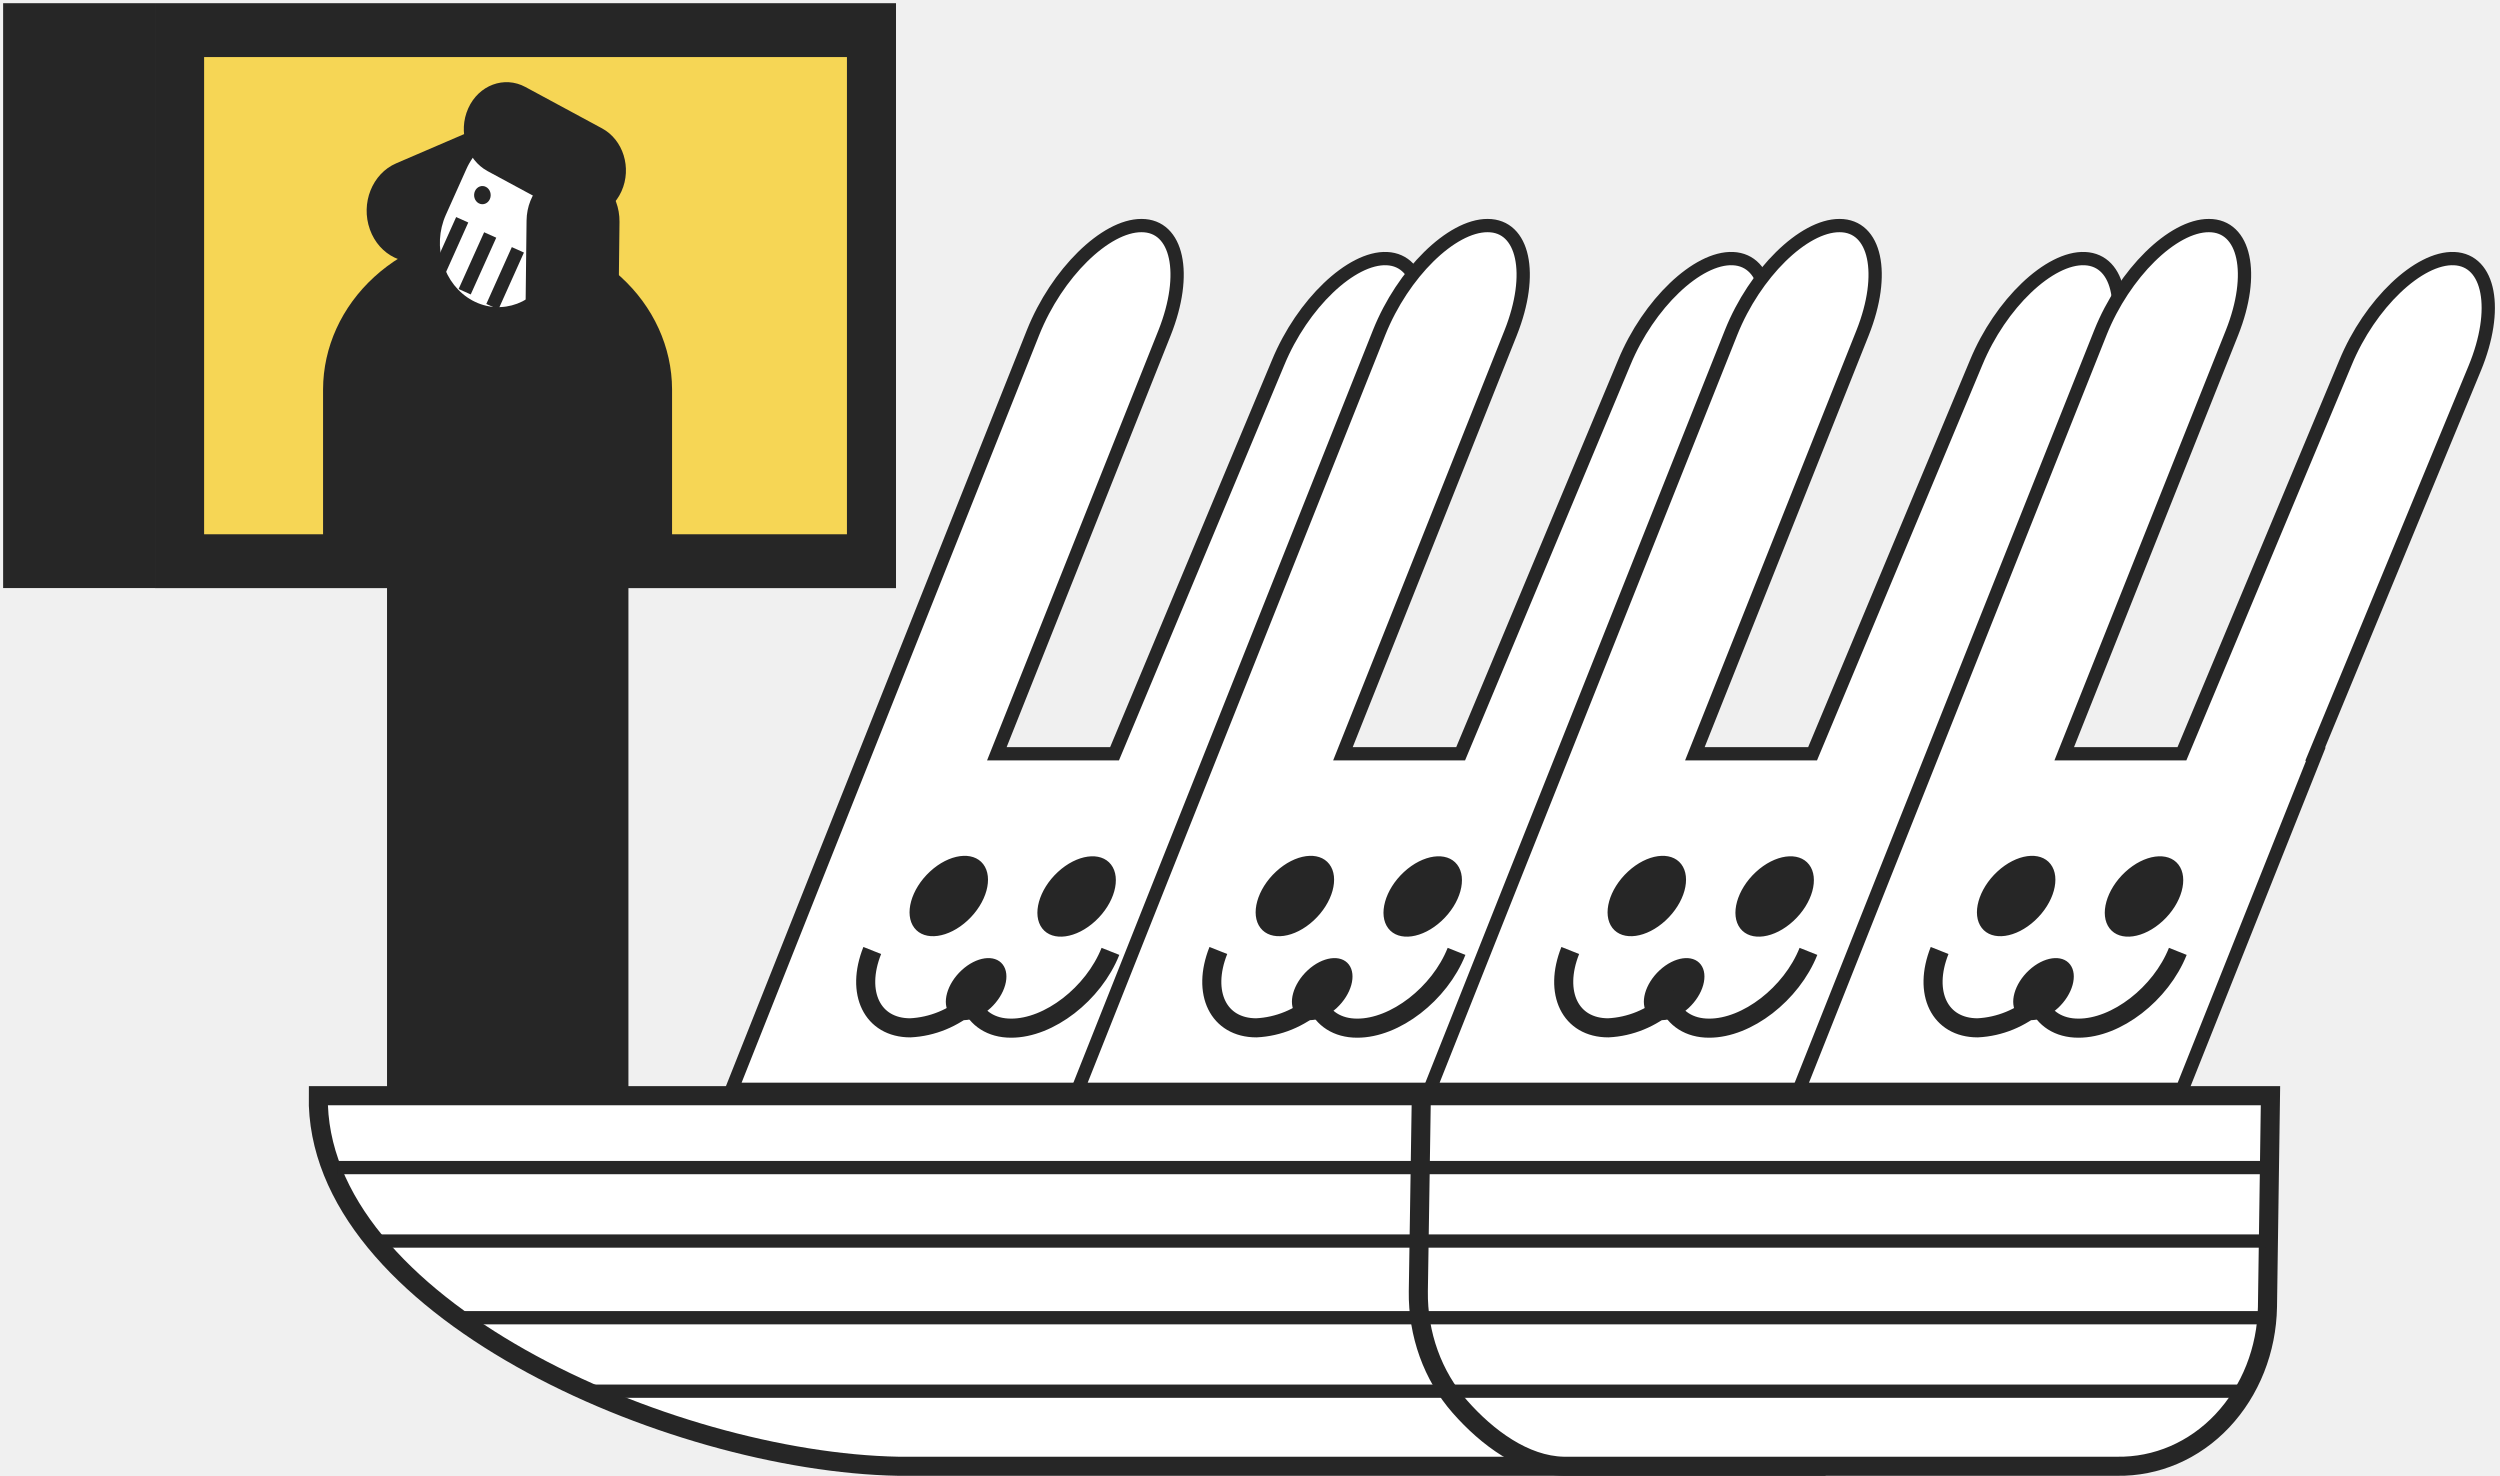
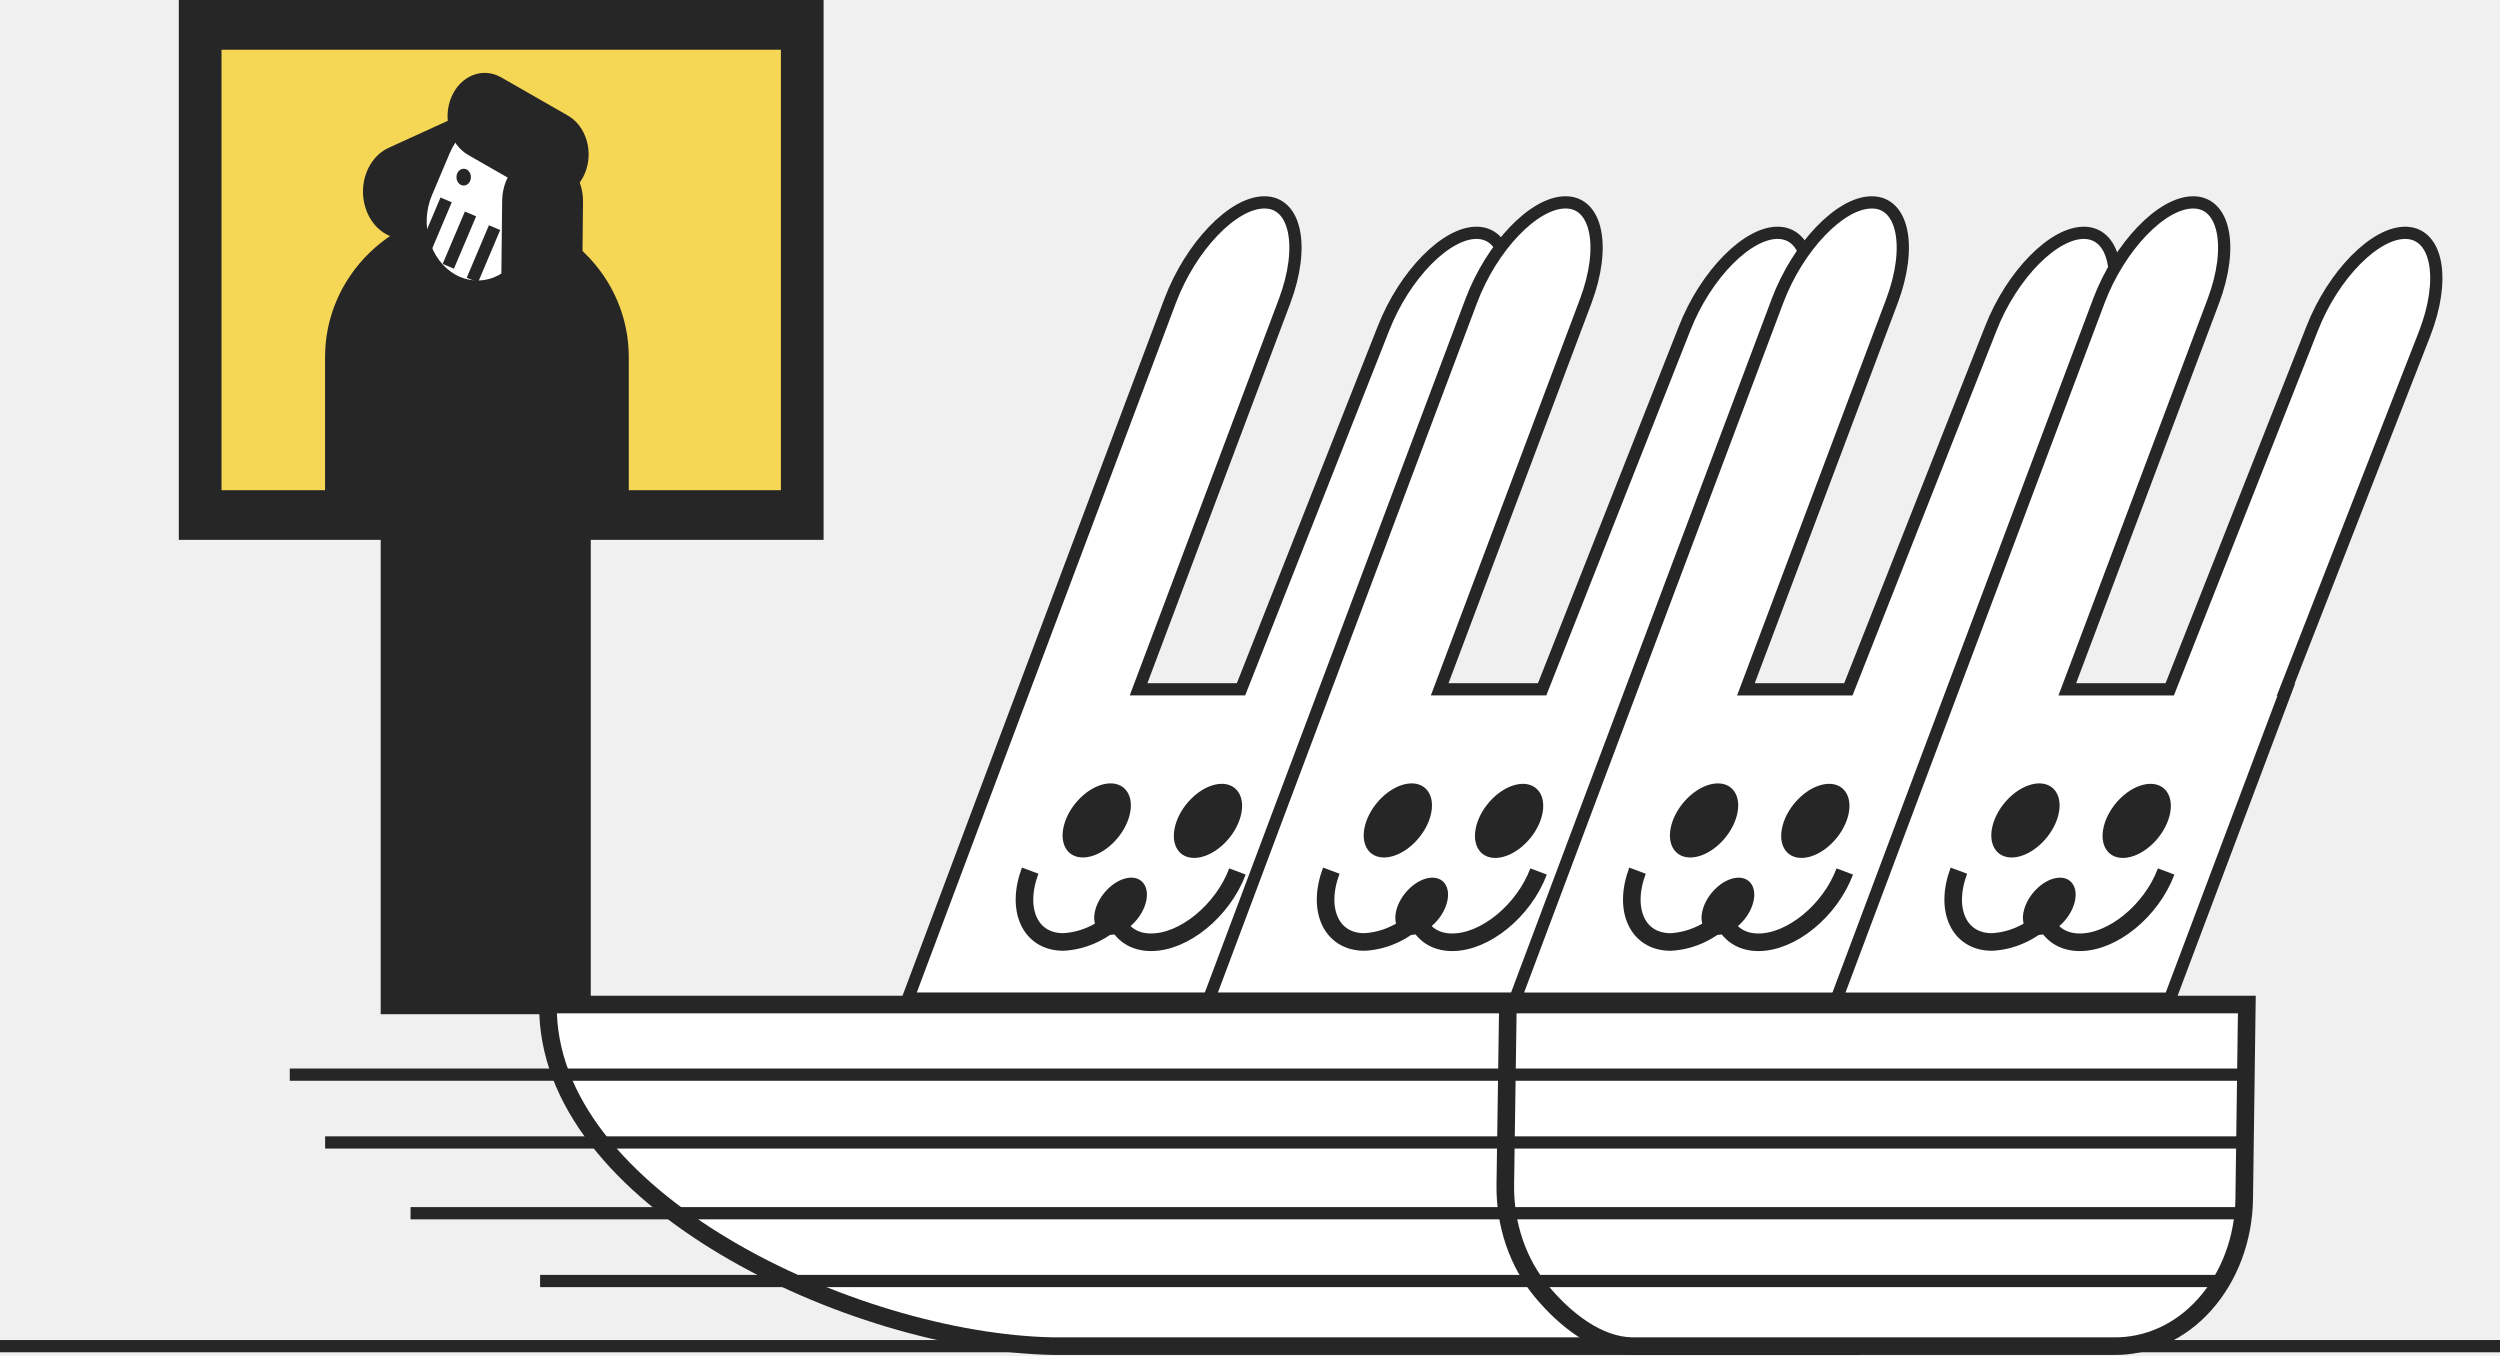
- <svg xmlns="http://www.w3.org/2000/svg" width="393" height="232" fill="none">
-   <path d="M179.454 35.459c5.665 0 7.3 7.584 3.627 16.837l-26.379 66.2h18.503l25.723-61.51c3.811-9.227 11.514-16.584 17.087-16.332 5.573.253 7.035 7.99 3.224 17.23l-25.089 60.675h.103l-21.002 52.68h-60.208l13.288-33.441 7.714-19.365 26.368-66.2c3.707-9.253 11.353-16.8 17.041-16.774z" fill="#fff" stroke="#262626" stroke-width="2.087" stroke-miterlimit="10" />
-   <path d="M149.266 159.361c-1.259-1.638-.408-4.7 1.901-6.838s5.201-2.543 6.46-.905c1.259 1.638.408 4.699-1.901 6.838-2.309 2.138-5.201 2.543-6.46.905zM143.736 145.867c-1.632-2.124-.532-6.089 2.457-8.858 2.99-2.768 6.736-3.291 8.368-1.167 1.632 2.124.531 6.09-2.458 8.858-2.989 2.769-6.736 3.291-8.367 1.167zM163.833 145.94c-1.632-2.124-.531-6.09 2.458-8.859 2.989-2.768 6.736-3.291 8.367-1.167 1.632 2.124.532 6.09-2.457 8.858-2.99 2.769-6.736 3.291-8.368 1.168z" fill="#262626" />
-   <path d="M174.562 149.555c-2.659 6.687-9.66 12.097-15.624 12.072-3.132 0-5.354-1.53-6.368-3.931-2.709 2.354-6.024 3.712-9.476 3.88-5.964 0-8.636-5.473-5.976-12.16" stroke="#262626" stroke-width="3" stroke-miterlimit="10" />
-   <path d="M233.86 35.459c5.665 0 7.3 7.584 3.627 16.837l-26.379 66.2h18.503l25.723-61.51c3.811-9.227 11.514-16.584 17.087-16.332 5.573.253 7.036 7.99 3.224 17.23l-25.089 60.675h.103l-21.002 52.68h-60.208l13.288-33.441 7.714-19.365 26.368-66.2c3.708-9.253 11.353-16.8 17.041-16.774z" fill="#fff" stroke="#262626" stroke-width="2.087" stroke-miterlimit="10" />
-   <path d="M203.672 159.361c-1.259-1.638-.407-4.7 1.902-6.838 2.308-2.138 5.2-2.543 6.459-.905 1.259 1.638.408 4.699-1.901 6.838-2.309 2.138-5.201 2.543-6.46.905zM198.142 145.867c-1.632-2.124-.532-6.089 2.458-8.858 2.989-2.768 6.735-3.291 8.367-1.167 1.632 2.124.532 6.09-2.458 8.858-2.989 2.769-6.735 3.291-8.367 1.167zM218.239 145.94c-1.631-2.124-.531-6.09 2.458-8.859 2.99-2.768 6.736-3.291 8.368-1.167 1.632 2.124.531 6.09-2.458 8.858-2.989 2.769-6.736 3.291-8.368 1.168z" fill="#262626" />
-   <path d="M228.969 149.555c-2.66 6.687-9.661 12.097-15.625 12.072-3.132 0-5.354-1.53-6.367-3.931-2.709 2.354-6.025 3.712-9.477 3.88-5.964 0-8.635-5.473-5.976-12.16" stroke="#262626" stroke-width="3" stroke-miterlimit="10" />
-   <path d="M289.184 35.459c5.665 0 7.3 7.584 3.627 16.837l-26.379 66.2h18.504l25.722-61.51c3.812-9.227 11.515-16.584 17.088-16.332 5.572.253 7.035 7.99 3.224 17.23l-25.09 60.675h.104l-21.002 52.68h-60.208l13.287-33.441 7.715-19.365 26.367-66.2c3.708-9.253 11.353-16.8 17.041-16.774z" fill="#fff" stroke="#262626" stroke-width="2.087" stroke-miterlimit="10" />
-   <path d="M258.996 159.361c-1.258-1.638-.407-4.7 1.902-6.838 2.309-2.138 5.201-2.543 6.459-.905 1.259 1.638.408 4.699-1.901 6.838-2.309 2.138-5.201 2.543-6.46.905zM253.466 145.867c-1.632-2.124-.532-6.089 2.458-8.858 2.989-2.768 6.735-3.291 8.367-1.167 1.632 2.124.532 6.09-2.458 8.858-2.989 2.769-6.735 3.291-8.367 1.167zM273.564 145.94c-1.632-2.124-.532-6.09 2.457-8.859 2.99-2.768 6.736-3.291 8.368-1.167 1.632 2.124.531 6.09-2.458 8.858-2.989 2.769-6.735 3.291-8.367 1.168z" fill="#262626" />
-   <path d="M284.289 149.555c-2.66 6.687-9.66 12.097-15.625 12.072-3.132 0-5.354-1.53-6.367-3.931-2.709 2.354-6.025 3.712-9.476 3.88-5.965 0-8.636-5.473-5.976-12.16" stroke="#262626" stroke-width="3" stroke-miterlimit="10" />
+ <svg xmlns="http://www.w3.org/2000/svg" width="520" height="282" fill="none">
+   <path d="M263.021 42.094c6.522 0 8.405 9.25 4.176 20.537l-30.373 80.746h21.305l29.617-75.026c4.388-11.255 13.258-20.229 19.674-19.92 6.417.308 8.101 9.744 3.712 21.015l-28.888 74.008h.12l-24.182 64.256h-69.324l15.299-40.789 8.883-23.621 30.36-80.746c4.269-11.286 13.072-20.491 19.621-20.46z" fill="#fff" stroke="#262626" stroke-width="2.545" stroke-miterlimit="10" />
+   <path d="M228.264 193.223c-1.45-1.998-.47-5.732 2.189-8.34 2.659-2.609 5.989-3.103 7.438-1.105 1.45 1.999.469 5.733-2.189 8.341-2.659 2.608-5.989 3.103-7.438 1.104zM221.887 176.763c-1.88-2.591-.612-7.428 2.83-10.805s7.755-4.015 9.635-1.424c1.879 2.591.612 7.428-2.831 10.805-3.442 3.377-7.755 4.014-9.634 1.424zM245.027 176.857c-1.879-2.591-.612-7.429 2.83-10.806 3.442-3.377 7.756-4.014 9.635-1.423 1.879 2.59.612 7.428-2.83 10.805s-7.756 4.014-9.635 1.424z" fill="#262626" />
+   <path d="M257.391 181.265c-3.063 8.157-11.123 14.756-17.991 14.726-3.606 0-6.165-1.866-7.331-4.796-3.119 2.872-6.937 4.528-10.911 4.734-6.868 0-9.943-6.677-6.881-14.833" stroke="#262626" stroke-width="3.659" stroke-miterlimit="10" />
+   <path d="M325.654 42.094c6.522 0 8.405 9.25 4.176 20.537l-30.373 80.746h21.305l29.617-75.026c4.388-11.255 13.257-20.229 19.674-19.92 6.417.308 8.1 9.744 3.712 21.015l-28.888 74.008h.119l-24.181 64.256h-69.324l15.299-40.789 8.883-23.621 30.359-80.746c4.269-11.286 13.072-20.491 19.622-20.46z" fill="#fff" stroke="#262626" stroke-width="2.545" stroke-miterlimit="10" />
+   <path d="M290.897 193.225c-1.45-1.998-.47-5.732 2.189-8.34 2.658-2.609 5.988-3.103 7.438-1.105 1.449 1.998.469 5.733-2.189 8.341-2.659 2.608-5.989 3.103-7.438 1.104zM284.519 176.765c-1.879-2.591-.612-7.429 2.83-10.805 3.443-3.377 7.756-4.015 9.635-1.424 1.879 2.59.612 7.428-2.83 10.805s-7.756 4.014-9.635 1.424zM307.66 176.861c-1.879-2.591-.612-7.429 2.83-10.806 3.442-3.377 7.756-4.014 9.635-1.423 1.879 2.59.612 7.428-2.83 10.805s-7.756 4.014-9.635 1.424z" fill="#262626" />
+   <path d="M320.023 181.267c-3.062 8.157-11.123 14.756-17.99 14.725-3.606 0-6.165-1.865-7.331-4.795-3.119 2.872-6.937 4.528-10.911 4.734-6.868 0-9.944-6.677-6.881-14.833" stroke="#262626" stroke-width="3.659" stroke-miterlimit="10" />
+   <path d="M389.349 42.098c6.523 0 8.405 9.25 4.176 20.537l-30.373 80.746h21.305l29.617-75.026c4.388-11.255 13.258-20.229 19.674-19.92 6.417.308 8.101 9.744 3.712 21.015l-28.888 74.008h.12l-24.182 64.256h-69.324l15.299-40.789 8.883-23.621 30.36-80.746c4.269-11.286 13.072-20.491 19.621-20.46z" fill="#fff" stroke="#262626" stroke-width="2.545" stroke-miterlimit="10" />
+   <path d="M354.592 193.227c-1.45-1.998-.469-5.732 2.189-8.34 2.659-2.609 5.989-3.103 7.438-1.105 1.45 1.998.47 5.733-2.189 8.341-2.659 2.608-5.989 3.103-7.438 1.104zM348.215 176.767c-1.879-2.591-.612-7.429 2.83-10.805 3.442-3.377 7.756-4.015 9.635-1.424 1.879 2.59.612 7.428-2.83 10.805-3.443 3.377-7.756 4.014-9.635 1.424zM371.355 176.859c-1.879-2.591-.612-7.429 2.83-10.806 3.442-3.377 7.756-4.014 9.635-1.423 1.879 2.59.612 7.428-2.83 10.805s-7.756 4.014-9.635 1.424z" fill="#262626" />
+   <path d="M383.715 181.269c-3.063 8.157-11.123 14.756-17.991 14.725-3.606 0-6.164-1.865-7.331-4.795-3.119 2.872-6.937 4.528-10.911 4.734-6.867 0-9.943-6.677-6.881-14.833" stroke="#262626" stroke-width="3.659" stroke-miterlimit="10" />
  <g clip-path="url(#a)">
-     <path d="M60.841 90.389H98.79v82.858H60.841V90.389z" fill="#262626" />
-     <path d="M28.23 4.732h108.766v83.473H28.231V4.732z" fill="#F6D655" />
-     <path d="M32.086 8.966V83.99h101.052V8.966H32.086zM24.373.5h116.479v91.956H24.372V.5zM.489.5h23.882v91.939H.49V.5z" fill="#262626" />
-     <path d="M105.648 85.367V61.203c-.019-6.635-2.919-12.993-8.066-17.686-5.146-4.694-12.122-7.34-19.403-7.363-7.268.04-14.224 2.695-19.355 7.386-5.13 4.692-8.02 11.04-8.04 17.663v24.164" fill="#262626" />
-     <path d="m85.346 24.352.006.016c1.471 4.118-.378 8.765-4.13 10.38l-13.616 5.859c-3.752 1.615-7.987-.415-9.458-4.532l-.005-.016c-1.472-4.118.377-8.765 4.13-10.38l13.616-5.859c3.752-1.615 7.986.415 9.457 4.532z" fill="#262626" />
-     <path d="M73.322 26.558c2.239-4.993 7.74-7.048 12.29-4.592 4.548 2.457 6.421 8.495 4.183 13.487l-3.229 7.201c-2.238 4.993-7.74 7.048-12.289 4.592-4.549-2.457-6.422-8.495-4.183-13.487l3.228-7.201z" fill="#fff" />
-     <path d="M90.164 26.768h.016c4.03.056 7.255 3.686 7.205 8.11L97.2 50.926c-.05 4.423-3.358 7.963-7.388 7.907h-.016c-4.03-.055-7.255-3.686-7.205-8.108l.184-16.05c.05-4.423 3.359-7.963 7.388-7.908z" fill="#262626" />
-     <path d="m73.6 17.046.007-.016c1.637-3.65 5.66-5.152 8.985-3.356l12.057 6.51c3.325 1.797 4.695 6.211 3.058 9.861l-.006.015c-1.637 3.65-5.66 5.153-8.985 3.357L76.66 26.906c-3.326-1.796-4.695-6.21-3.059-9.86z" fill="#262626" />
-     <path d="m81.41 39.273-4.011 8.94M77.059 36.938l-4.012 8.922M72.66 34.549l-4.011 8.94" stroke="#262626" stroke-width="2.087" stroke-miterlimit="10" />
-     <path d="M74.663 30.042c.318-.71 1.1-1.001 1.745-.652.646.349.912 1.206.595 1.915-.318.71-1.1 1.001-1.746.652-.646-.349-.912-1.206-.594-1.915z" fill="#262626" />
+     <path d="M79.186 109.771h43.693v101.185H79.186V109.771z" fill="#262626" />
+     <path d="M41.639 5.17H166.87v101.934H41.639V5.17z" fill="#F6D655" />
+     <path d="M46.076 10.338v91.617h116.351V10.338H46.077zM37.194 0H171.31v112.293H37.194V0z" fill="#262626" />
+     <path d="M130.785 103.636V74.127c-.022-8.102-3.361-15.866-9.287-21.597-5.926-5.731-13.958-8.964-22.341-8.99-8.369.048-16.378 3.29-22.286 9.019-5.907 5.728-9.234 13.48-9.257 21.568v29.509" fill="#262626" />
+     <path d="m107.403 29.123.006.02c1.694 5.029-.435 10.703-4.755 12.675l-15.678 7.155c-4.32 1.972-9.195-.506-10.89-5.535l-.006-.02c-1.694-5.028.435-10.703 4.755-12.674l15.678-7.156c4.32-1.971 9.196.507 10.89 5.535z" fill="#262626" />
+     <path d="M93.558 31.822c2.577-6.097 8.913-8.607 14.15-5.607 5.238 3 7.394 10.374 4.817 16.47l-3.717 8.793c-2.578 6.097-8.913 8.607-14.15 5.607-5.238-3-7.394-10.373-4.817-16.47l3.717-8.793z" fill="#fff" />
+     <path d="M112.956 32.08h.018c4.64.068 8.354 4.501 8.295 9.902l-.211 19.6c-.059 5.4-3.867 9.724-8.507 9.656h-.018c-4.64-.068-8.354-4.501-8.296-9.902l.212-19.6c.058-5.4 3.867-9.724 8.507-9.656z" fill="#262626" />
+     <path d="m93.885 20.206.008-.018c1.884-4.458 6.516-6.293 10.345-4.1l13.882 7.951c3.83 2.194 5.406 7.585 3.522 12.042l-.008.018c-1.884 4.457-6.516 6.293-10.345 4.1l-13.882-7.951c-3.83-2.194-5.406-7.585-3.522-12.042z" fill="#262626" />
+     <path d="m102.867 47.35-4.619 10.917M97.863 44.496l-4.619 10.897M92.793 41.58l-4.619 10.918" stroke="#262626" stroke-width="2.545" stroke-miterlimit="10" />
+     <path d="M95.1 36.075c.367-.865 1.266-1.222 2.01-.796.744.426 1.05 1.473.684 2.34-.365.865-1.265 1.221-2.009.795-.744-.426-1.05-1.473-.684-2.339z" fill="#262626" />
  </g>
-   <path d="M347.247 35.459c5.665 0 7.3 7.584 3.627 16.837l-26.379 66.2h18.503l25.723-61.51c3.811-9.227 11.514-16.584 17.087-16.332 5.573.253 7.035 7.99 3.224 17.23l-25.09 60.675h.104l-21.002 52.68h-60.208l13.288-33.441 7.714-19.365 26.368-66.2c3.707-9.253 11.353-16.8 17.041-16.774z" fill="#fff" stroke="#262626" stroke-width="2.087" stroke-miterlimit="10" />
-   <path d="M317.059 159.361c-1.259-1.638-.408-4.7 1.901-6.838s5.201-2.543 6.46-.905c1.259 1.638.408 4.699-1.901 6.838-2.309 2.138-5.201 2.543-6.46.905zM311.529 145.867c-1.632-2.124-.532-6.089 2.457-8.858 2.99-2.768 6.736-3.291 8.368-1.167 1.632 2.124.531 6.09-2.458 8.858-2.989 2.769-6.736 3.291-8.367 1.167zM331.626 145.94c-1.632-2.124-.531-6.09 2.458-8.859 2.989-2.768 6.735-3.291 8.367-1.167 1.632 2.124.532 6.09-2.457 8.858-2.99 2.769-6.736 3.291-8.368 1.168z" fill="#262626" />
-   <path d="M342.352 149.555c-2.66 6.687-9.661 12.097-15.625 12.072-3.132 0-5.354-1.53-6.368-3.931-2.709 2.354-6.024 3.712-9.476 3.88-5.964 0-8.636-5.473-5.976-12.16" stroke="#262626" stroke-width="3" stroke-miterlimit="10" />
-   <path d="m278.233 172.244 5.04 18.078 2.133 40.174H141.213c-36.097-.67-91.688-25.184-91.18-58.252h228.2z" fill="#fff" stroke="#262626" stroke-width="3" stroke-miterlimit="10" />
-   <path d="m356.918 172.244-.472 33.196c-.115 6.767-2.667 13.209-7.097 17.916-4.43 4.707-10.377 7.235-16.542 7.14h-87.013c-6.16-.133-12.021-4.497-16.3-9.363s-6.628-11.395-6.533-18.158l.472-30.731h133.485z" fill="#fff" stroke="#262626" stroke-width="3" stroke-miterlimit="10" />
-   <path d="M356.195 183.543H53.07M356.195 195.092H58.556M356.195 207.145H71.815M352.996 218.695H91.476" stroke="#262626" stroke-width="2.087" />
+   <path d="M456.197 42.098c6.522 0 8.405 9.25 4.176 20.537L430 143.381h21.304l29.618-75.026c4.388-11.255 13.257-20.229 19.674-19.92 6.417.308 8.1 9.744 3.712 21.015l-28.888 74.008h.119l-24.181 64.256h-69.324l15.299-40.789 8.883-23.621 30.359-80.746c4.269-11.286 13.072-20.491 19.622-20.46z" fill="#fff" stroke="#262626" stroke-width="2.545" stroke-miterlimit="10" />
+   <path d="M421.439 193.227c-1.449-1.998-.469-5.732 2.19-8.34 2.658-2.609 5.988-3.103 7.438-1.105 1.449 1.998.469 5.733-2.189 8.341-2.659 2.608-5.989 3.103-7.439 1.104zM415.062 176.767c-1.879-2.591-.612-7.429 2.83-10.805 3.443-3.377 7.756-4.015 9.635-1.424 1.879 2.59.612 7.428-2.83 10.805s-7.756 4.014-9.635 1.424zM438.203 176.859c-1.879-2.591-.612-7.429 2.83-10.806 3.442-3.377 7.756-4.014 9.635-1.423 1.879 2.59.612 7.428-2.83 10.805s-7.756 4.014-9.635 1.424z" fill="#262626" />
+   <path d="M450.562 181.269c-3.062 8.157-11.123 14.756-17.99 14.725-3.606 0-6.165-1.865-7.331-4.795-3.119 2.872-6.937 4.528-10.911 4.734-6.868 0-9.943-6.677-6.881-14.833" stroke="#262626" stroke-width="3.659" stroke-miterlimit="10" />
+   <path d="m376.741 208.943 5.803 22.051L385 279.996H218.976c-41.562-.817-105.57-30.718-104.986-71.053h262.751z" fill="#fff" stroke="#262626" stroke-width="3.659" stroke-miterlimit="10" />
+   <path d="m467.34 208.943-.544 40.491c-.132 8.254-3.07 16.111-8.171 21.852-5.1 5.741-11.949 8.825-19.046 8.71H339.392c-7.093-.162-13.841-5.485-18.769-11.421-4.927-5.935-7.631-13.899-7.521-22.148l.543-37.484H467.34z" fill="#fff" stroke="#262626" stroke-width="3.659" stroke-miterlimit="10" />
+   <path d="M466.508 223.527H60.272M466.508 237.631H67.625M466.508 252.35H85.394M462.82 266.449H112.343" stroke="#262626" stroke-width="2.545" />
+   <path d="M0 280h520" stroke="#262626" stroke-width="2.545" stroke-miterlimit="10" />
  <defs>
    <clipPath id="a">
-       <path fill="#fff" transform="matrix(-1 0 0 1 140.852 .5)" d="M0 0h140.361v195.848H0z" />
+       <path fill="#fff" transform="matrix(-1 0 0 1 171.309 0)" d="M0 0h161.612v239.162H0z" />
    </clipPath>
  </defs>
</svg>
